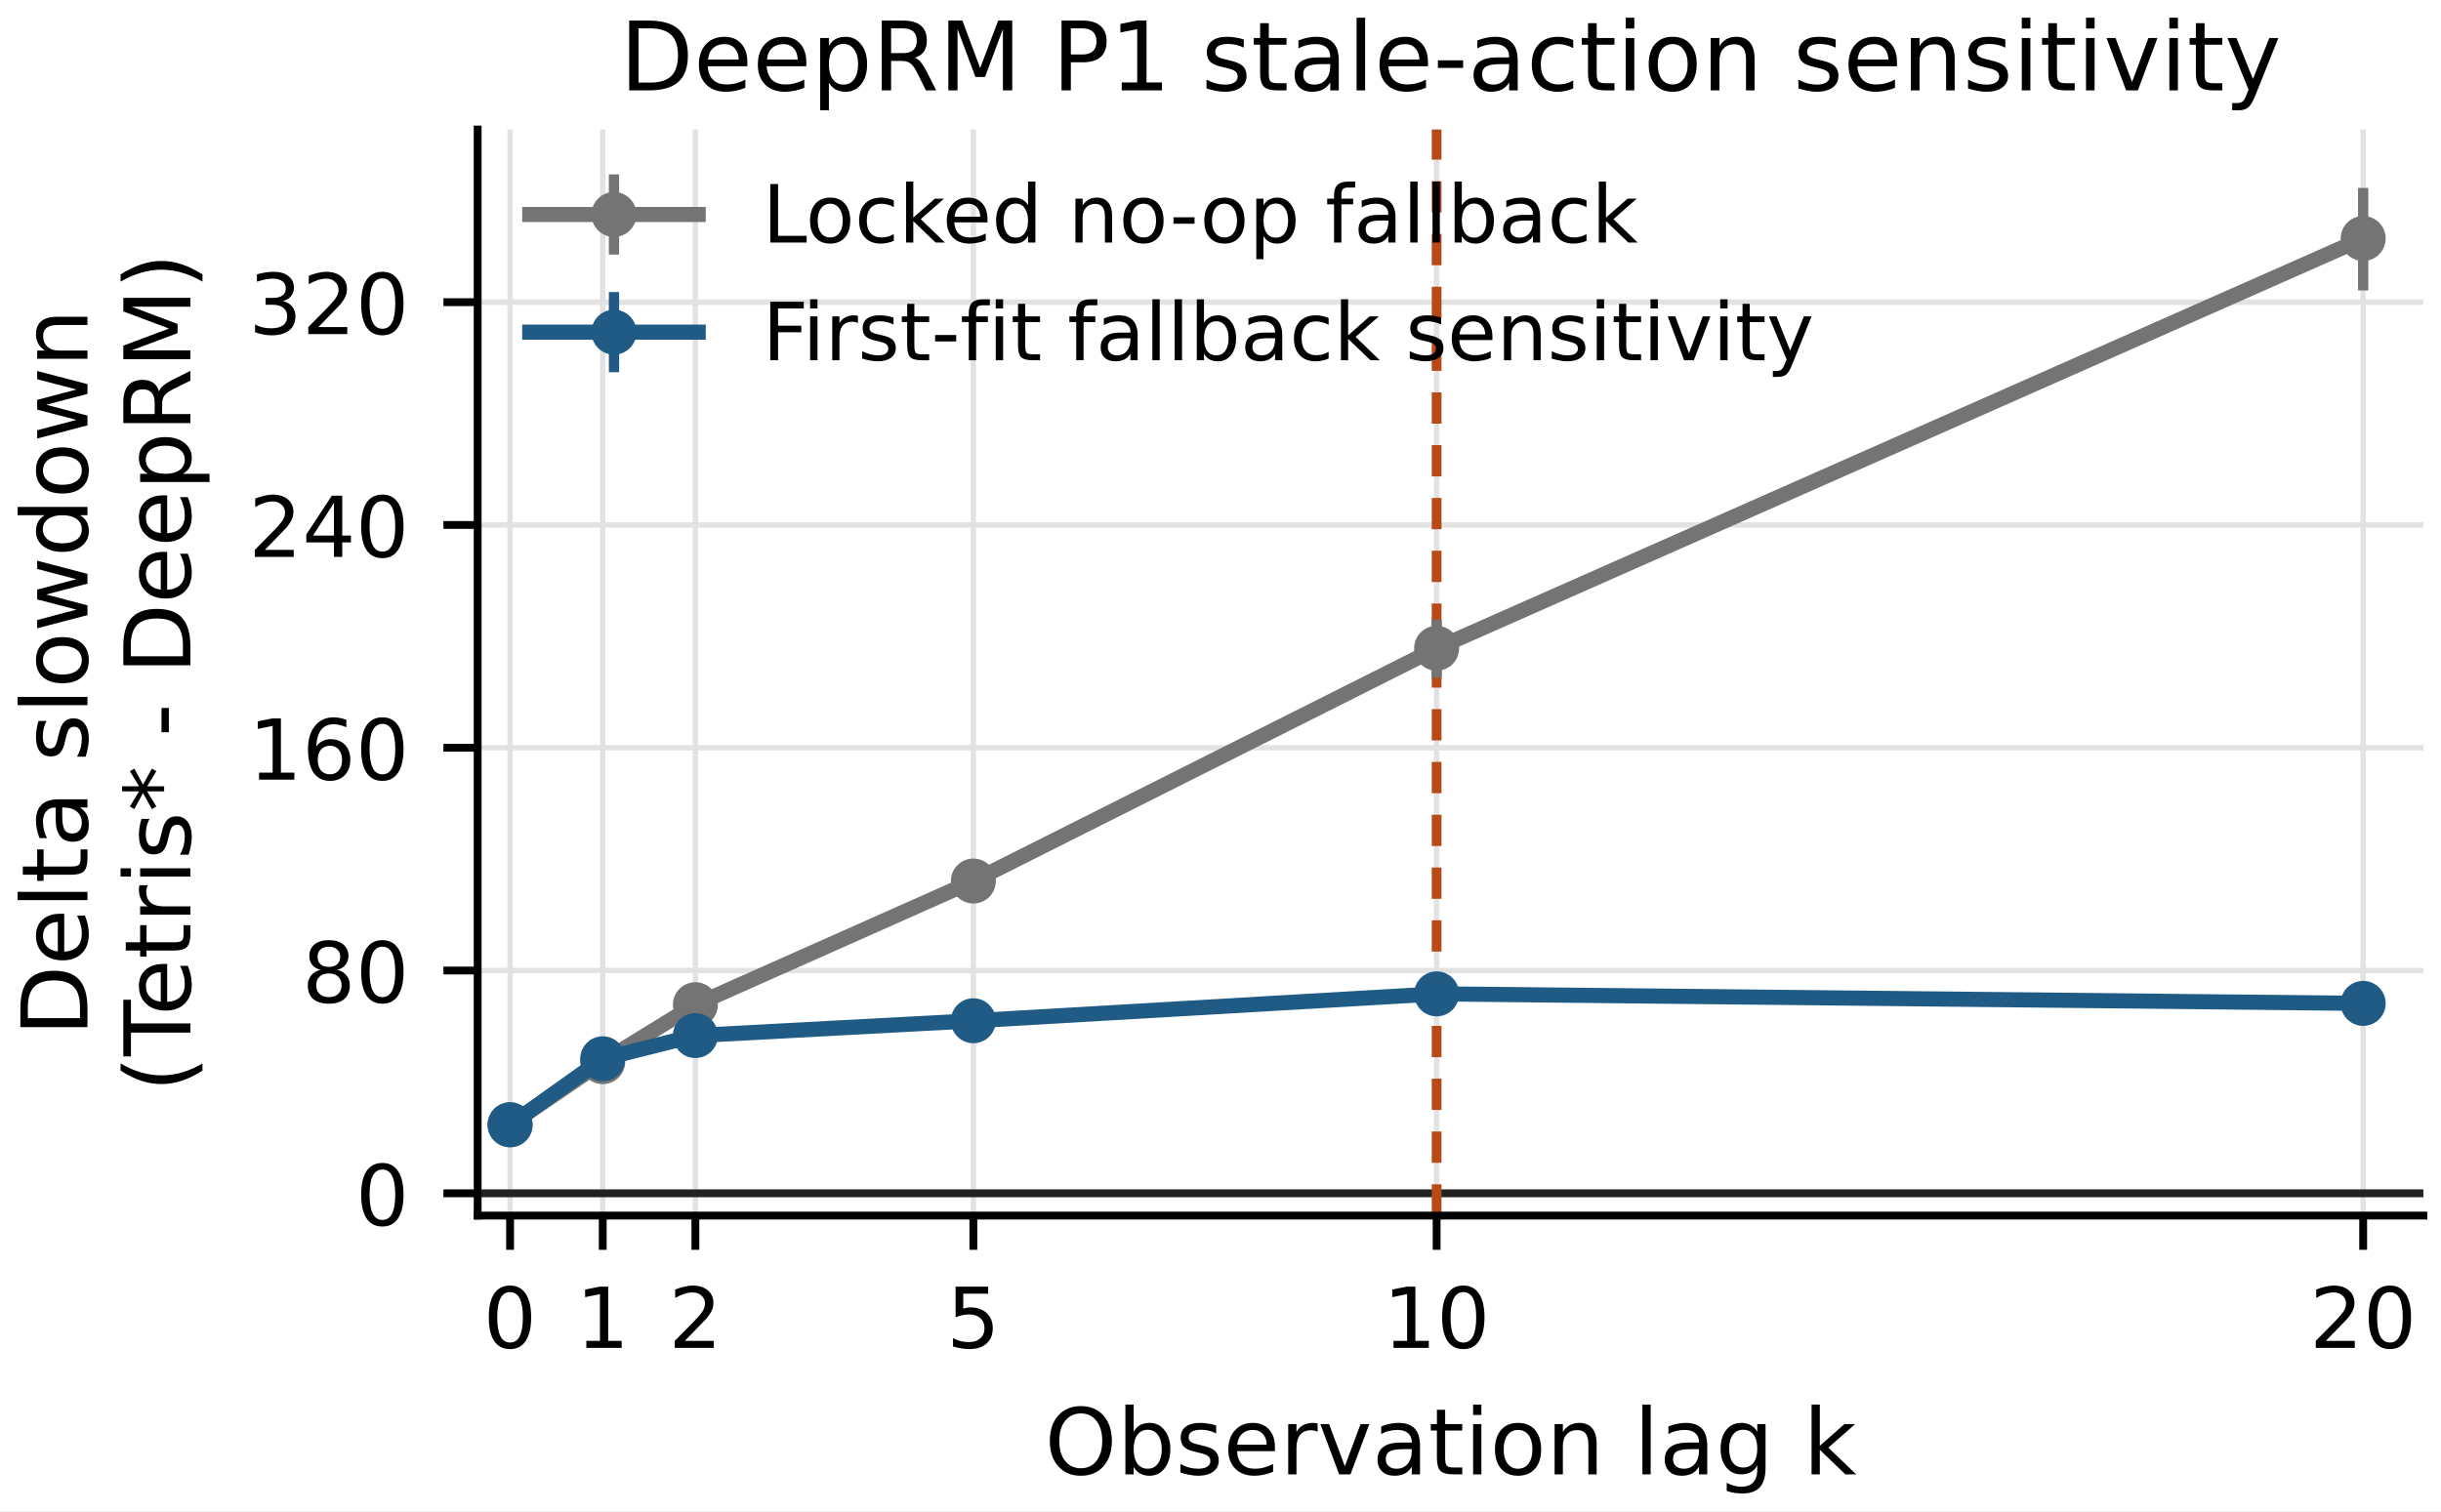
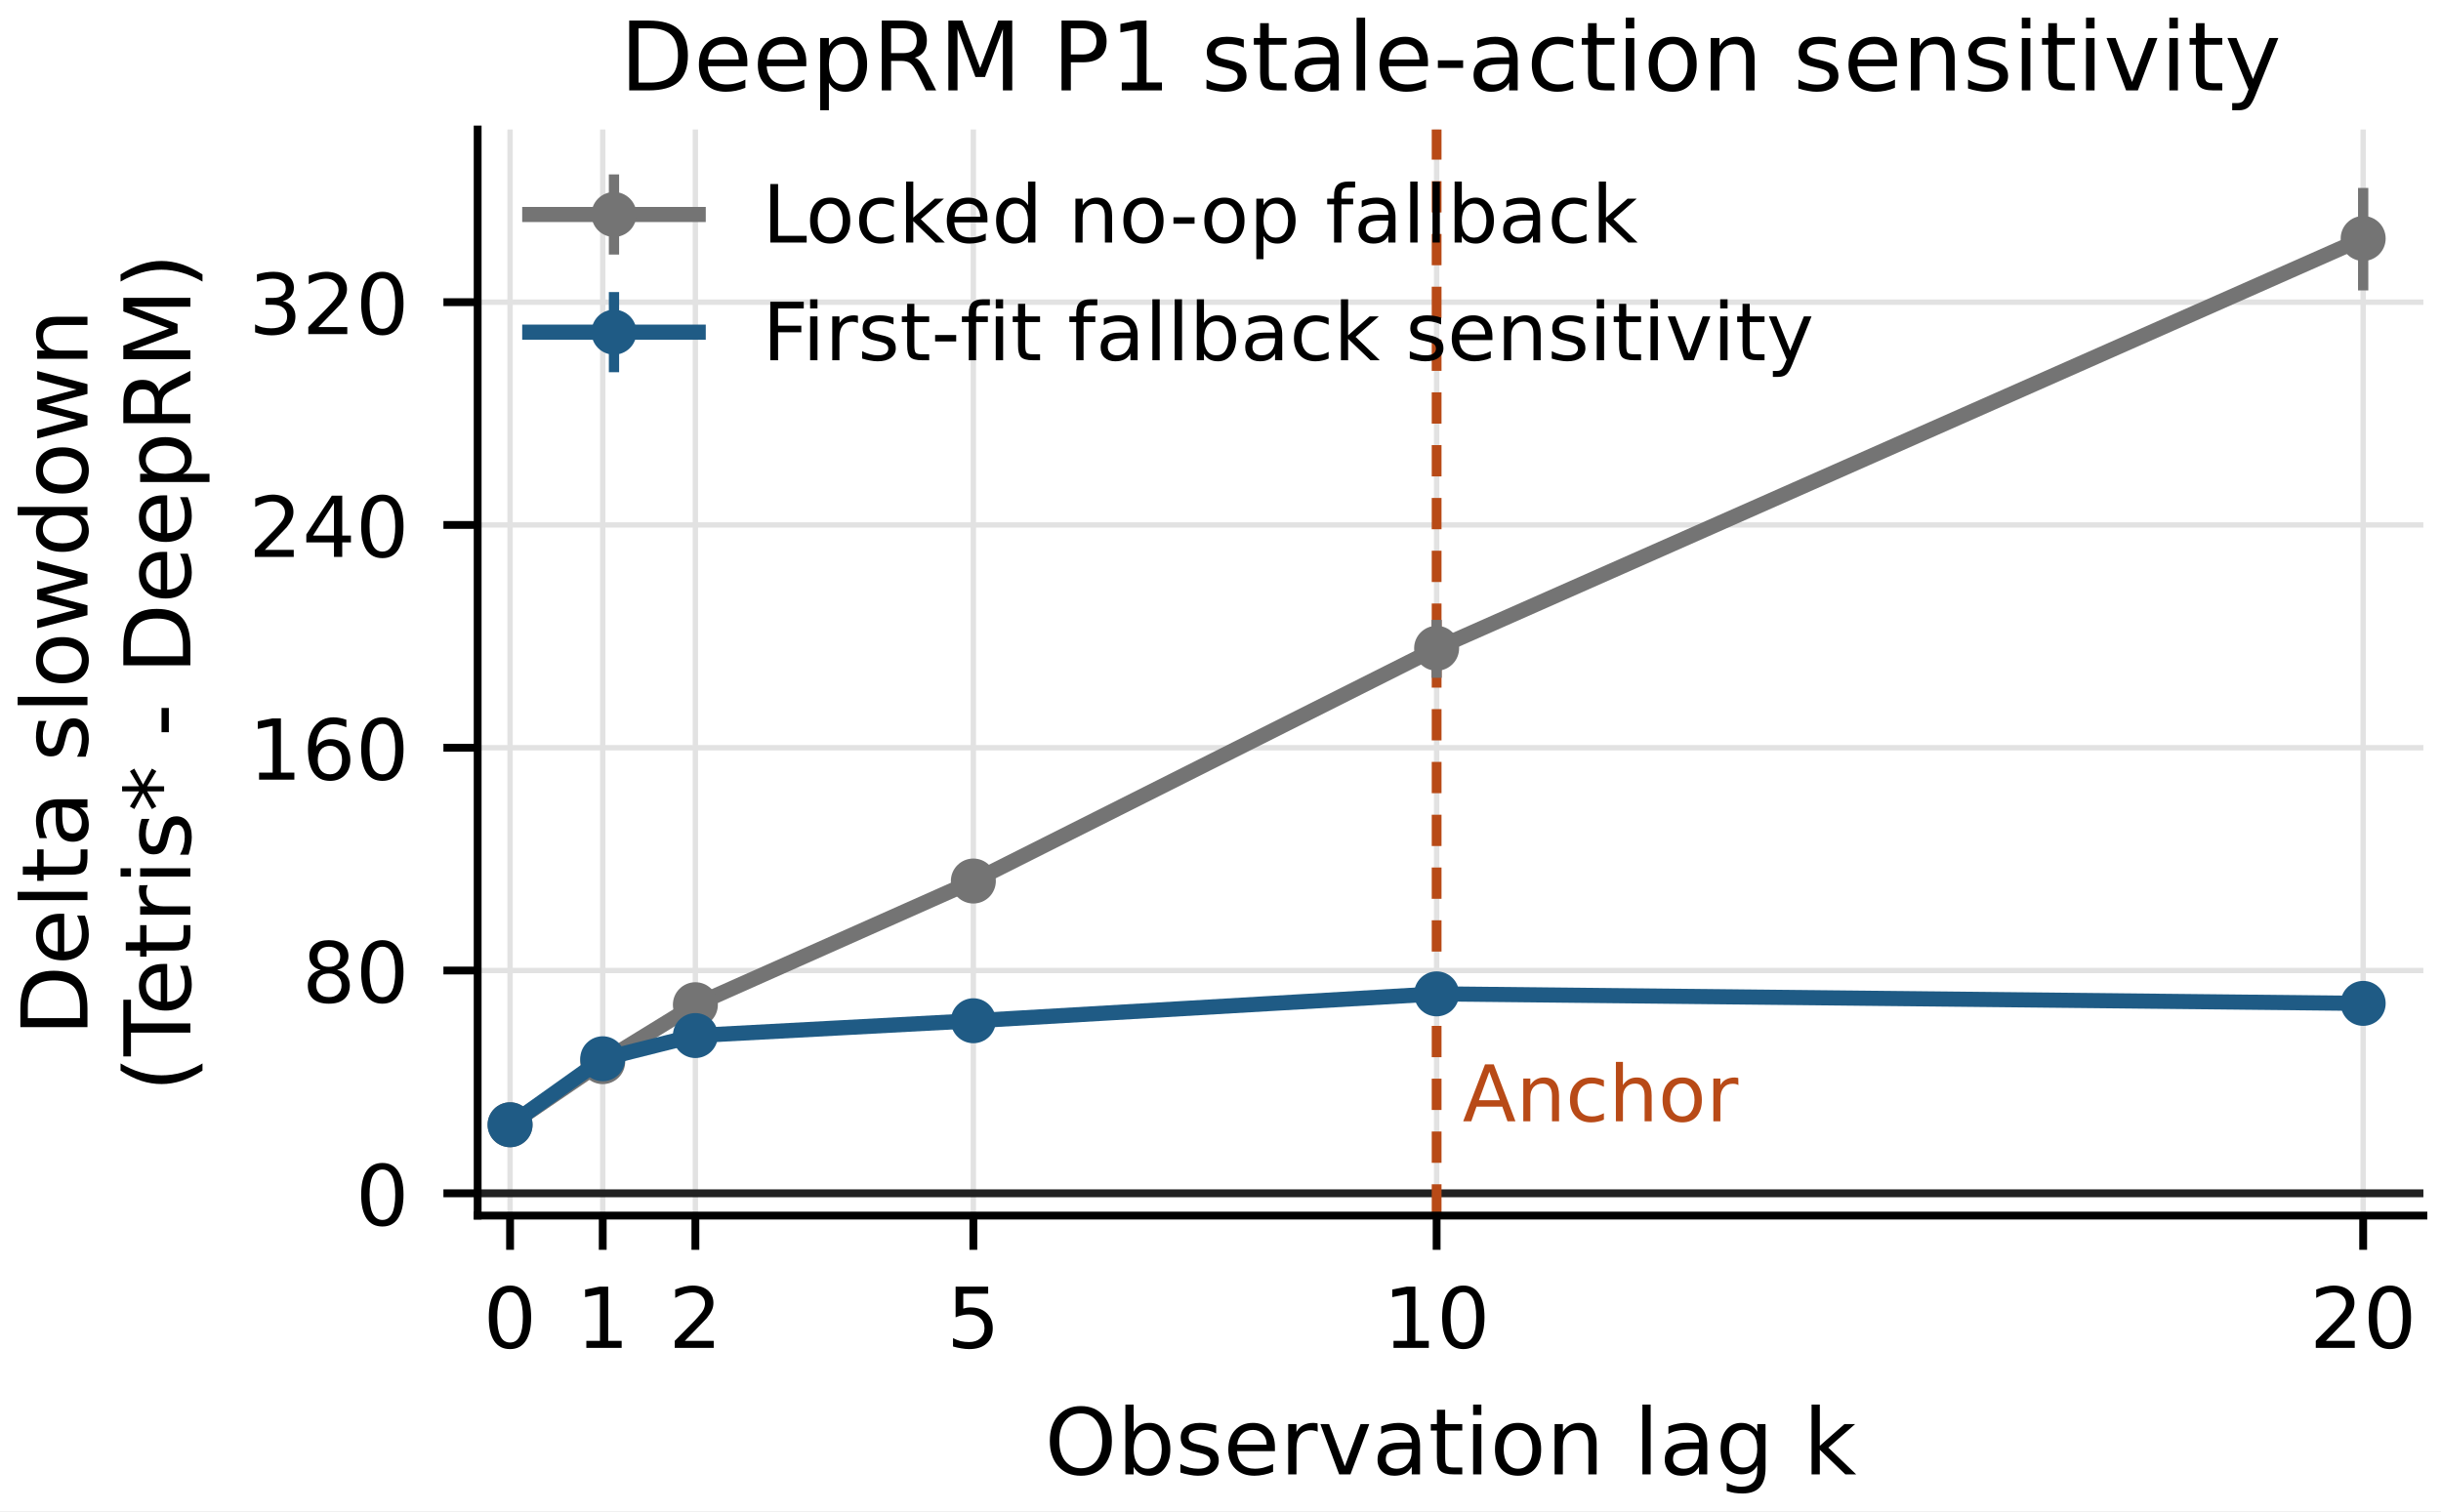
<svg xmlns="http://www.w3.org/2000/svg" xmlns:xlink="http://www.w3.org/1999/xlink" width="249.589pt" height="154.549pt" viewBox="0 0 249.589 154.549" version="1.1">
  <defs>
    <style type="text/css">*{stroke-linejoin: round; stroke-linecap: butt}</style>
  </defs>
  <g id="figure_1">
    <g id="patch_1">
      <path d="M 0 154.549 L 249.589 154.549 L 249.589 0 L 0 0 z " style="fill: #ffffff" />
    </g>
    <g id="axes_1">
      <g id="patch_2">
        <path d="M 48.839 124.328 L 247.789 124.328 L 247.789 13.246 L 48.839 13.246 z " style="fill: #ffffff" />
      </g>
      <g id="matplotlib.axis_1">
        <g id="xtick_1">
          <g id="line2d_1">
-             <path d="M 52.154 124.328 L 52.154 13.246 " clip-path="url(#p38d85f8c5e)" style="fill: none; stroke: #e2e2e2; stroke-width: 0.55; stroke-linecap: square" />
+             <path d="M 52.154 124.328 L 52.154 13.246 " clip-path="url(#p2935f93042)" style="fill: none; stroke: #e2e2e2; stroke-width: 0.55; stroke-linecap: square" />
          </g>
          <g id="line2d_2">
            <defs>
-               <path id="m5f09d99d74" d="M 0 0 L 0 3.5 " style="stroke: #000000; stroke-width: 0.8" />
+               <path id="m94dbfb5242" d="M 0 0 L 0 3.5 " style="stroke: #000000; stroke-width: 0.8" />
            </defs>
            <g>
-               <use xlink:href="#m5f09d99d74" x="52.154" y="124.328" style="stroke: #000000; stroke-width: 0.8" />
+               <use xlink:href="#m94dbfb5242" x="52.154" y="124.328" style="stroke: #000000; stroke-width: 0.8" />
            </g>
          </g>
          <g id="text_1">
            <text style="font-size: 8.6px; font-family: 'DejaVu Sans'; text-anchor: middle" x="52.154" y="137.863" transform="rotate(-0 52.15447 137.8627)">0</text>
          </g>
        </g>
        <g id="xtick_2">
          <g id="line2d_3">
-             <path d="M 61.628 124.328 L 61.628 13.246 " clip-path="url(#p38d85f8c5e)" style="fill: none; stroke: #e2e2e2; stroke-width: 0.55; stroke-linecap: square" />
+             <path d="M 61.628 124.328 L 61.628 13.246 " clip-path="url(#p2935f93042)" style="fill: none; stroke: #e2e2e2; stroke-width: 0.55; stroke-linecap: square" />
          </g>
          <g id="line2d_4">
            <g>
-               <use xlink:href="#m5f09d99d74" x="61.628" y="124.328" style="stroke: #000000; stroke-width: 0.8" />
+               <use xlink:href="#m94dbfb5242" x="61.628" y="124.328" style="stroke: #000000; stroke-width: 0.8" />
            </g>
          </g>
          <g id="text_2">
            <text style="font-size: 8.6px; font-family: 'DejaVu Sans'; text-anchor: middle" x="61.628" y="137.863" transform="rotate(-0 61.6283 137.8627)">1</text>
          </g>
        </g>
        <g id="xtick_3">
          <g id="line2d_5">
-             <path d="M 71.102 124.328 L 71.102 13.246 " clip-path="url(#p38d85f8c5e)" style="fill: none; stroke: #e2e2e2; stroke-width: 0.55; stroke-linecap: square" />
+             <path d="M 71.102 124.328 L 71.102 13.246 " clip-path="url(#p2935f93042)" style="fill: none; stroke: #e2e2e2; stroke-width: 0.55; stroke-linecap: square" />
          </g>
          <g id="line2d_6">
            <g>
-               <use xlink:href="#m5f09d99d74" x="71.102" y="124.328" style="stroke: #000000; stroke-width: 0.8" />
+               <use xlink:href="#m94dbfb5242" x="71.102" y="124.328" style="stroke: #000000; stroke-width: 0.8" />
            </g>
          </g>
          <g id="text_3">
            <text style="font-size: 8.6px; font-family: 'DejaVu Sans'; text-anchor: middle" x="71.102" y="137.863" transform="rotate(-0 71.10213 137.8627)">2</text>
          </g>
        </g>
        <g id="xtick_4">
          <g id="line2d_7">
-             <path d="M 99.524 124.328 L 99.524 13.246 " clip-path="url(#p38d85f8c5e)" style="fill: none; stroke: #e2e2e2; stroke-width: 0.55; stroke-linecap: square" />
+             <path d="M 99.524 124.328 L 99.524 13.246 " clip-path="url(#p2935f93042)" style="fill: none; stroke: #e2e2e2; stroke-width: 0.55; stroke-linecap: square" />
          </g>
          <g id="line2d_8">
            <g>
-               <use xlink:href="#m5f09d99d74" x="99.524" y="124.328" style="stroke: #000000; stroke-width: 0.8" />
+               <use xlink:href="#m94dbfb5242" x="99.524" y="124.328" style="stroke: #000000; stroke-width: 0.8" />
            </g>
          </g>
          <g id="text_4">
            <text style="font-size: 8.6px; font-family: 'DejaVu Sans'; text-anchor: middle" x="99.524" y="137.863" transform="rotate(-0 99.52361 137.8627)">5</text>
          </g>
        </g>
        <g id="xtick_5">
          <g id="line2d_9">
-             <path d="M 146.893 124.328 L 146.893 13.246 " clip-path="url(#p38d85f8c5e)" style="fill: none; stroke: #e2e2e2; stroke-width: 0.55; stroke-linecap: square" />
+             <path d="M 146.893 124.328 L 146.893 13.246 " clip-path="url(#p2935f93042)" style="fill: none; stroke: #e2e2e2; stroke-width: 0.55; stroke-linecap: square" />
          </g>
          <g id="line2d_10">
            <g>
-               <use xlink:href="#m5f09d99d74" x="146.893" y="124.328" style="stroke: #000000; stroke-width: 0.8" />
+               <use xlink:href="#m94dbfb5242" x="146.893" y="124.328" style="stroke: #000000; stroke-width: 0.8" />
            </g>
          </g>
          <g id="text_5">
            <text style="font-size: 8.6px; font-family: 'DejaVu Sans'; text-anchor: middle" x="146.893" y="137.863" transform="rotate(-0 146.8928 137.8627)">10</text>
          </g>
        </g>
        <g id="xtick_6">
          <g id="line2d_11">
-             <path d="M 241.631 124.328 L 241.631 13.246 " clip-path="url(#p38d85f8c5e)" style="fill: none; stroke: #e2e2e2; stroke-width: 0.55; stroke-linecap: square" />
+             <path d="M 241.631 124.328 L 241.631 13.246 " clip-path="url(#p2935f93042)" style="fill: none; stroke: #e2e2e2; stroke-width: 0.55; stroke-linecap: square" />
          </g>
          <g id="line2d_12">
            <g>
-               <use xlink:href="#m5f09d99d74" x="241.631" y="124.328" style="stroke: #000000; stroke-width: 0.8" />
+               <use xlink:href="#m94dbfb5242" x="241.631" y="124.328" style="stroke: #000000; stroke-width: 0.8" />
            </g>
          </g>
          <g id="text_6">
            <text style="font-size: 8.6px; font-family: 'DejaVu Sans'; text-anchor: middle" x="241.631" y="137.863" transform="rotate(-0 241.631 137.8627)">20</text>
          </g>
        </g>
        <g id="text_7">
          <text style="font-size: 9.4px; font-family: 'DejaVu Sans'; text-anchor: middle" x="148.314" y="150.794" transform="rotate(-0 148.3138 150.7938)">Observation lag k</text>
        </g>
      </g>
      <g id="matplotlib.axis_2">
        <g id="ytick_1">
          <g id="line2d_13">
-             <path d="M 48.839 122.049 L 247.789 122.049 " clip-path="url(#p38d85f8c5e)" style="fill: none; stroke: #e2e2e2; stroke-width: 0.55; stroke-linecap: square" />
+             <path d="M 48.839 122.049 L 247.789 122.049 " clip-path="url(#p2935f93042)" style="fill: none; stroke: #e2e2e2; stroke-width: 0.55; stroke-linecap: square" />
          </g>
          <g id="line2d_14">
            <defs>
-               <path id="m2678e79d21" d="M 0 0 L -3.5 0 " style="stroke: #000000; stroke-width: 0.8" />
+               <path id="m424bbe1632" d="M 0 0 L -3.5 0 " style="stroke: #000000; stroke-width: 0.8" />
            </defs>
            <g>
-               <use xlink:href="#m2678e79d21" x="48.839" y="122.049" style="stroke: #000000; stroke-width: 0.8" />
+               <use xlink:href="#m424bbe1632" x="48.839" y="122.049" style="stroke: #000000; stroke-width: 0.8" />
            </g>
          </g>
          <g id="text_8">
            <text style="font-size: 8.6px; font-family: 'DejaVu Sans'; text-anchor: end" x="41.839" y="125.317" transform="rotate(-0 41.83863 125.3168)">0</text>
          </g>
        </g>
        <g id="ytick_2">
          <g id="line2d_15">
-             <path d="M 48.839 99.264 L 247.789 99.264 " clip-path="url(#p38d85f8c5e)" style="fill: none; stroke: #e2e2e2; stroke-width: 0.55; stroke-linecap: square" />
+             <path d="M 48.839 99.264 L 247.789 99.264 " clip-path="url(#p2935f93042)" style="fill: none; stroke: #e2e2e2; stroke-width: 0.55; stroke-linecap: square" />
          </g>
          <g id="line2d_16">
            <g>
-               <use xlink:href="#m2678e79d21" x="48.839" y="99.264" style="stroke: #000000; stroke-width: 0.8" />
+               <use xlink:href="#m424bbe1632" x="48.839" y="99.264" style="stroke: #000000; stroke-width: 0.8" />
            </g>
          </g>
          <g id="text_9">
            <text style="font-size: 8.6px; font-family: 'DejaVu Sans'; text-anchor: end" x="41.839" y="102.531" transform="rotate(-0 41.83863 102.5308)">80</text>
          </g>
        </g>
        <g id="ytick_3">
          <g id="line2d_17">
-             <path d="M 48.839 76.478 L 247.789 76.478 " clip-path="url(#p38d85f8c5e)" style="fill: none; stroke: #e2e2e2; stroke-width: 0.55; stroke-linecap: square" />
+             <path d="M 48.839 76.478 L 247.789 76.478 " clip-path="url(#p2935f93042)" style="fill: none; stroke: #e2e2e2; stroke-width: 0.55; stroke-linecap: square" />
          </g>
          <g id="line2d_18">
            <g>
-               <use xlink:href="#m2678e79d21" x="48.839" y="76.478" style="stroke: #000000; stroke-width: 0.8" />
+               <use xlink:href="#m424bbe1632" x="48.839" y="76.478" style="stroke: #000000; stroke-width: 0.8" />
            </g>
          </g>
          <g id="text_10">
            <text style="font-size: 8.6px; font-family: 'DejaVu Sans'; text-anchor: end" x="41.839" y="79.745" transform="rotate(-0 41.83863 79.74486)">160</text>
          </g>
        </g>
        <g id="ytick_4">
          <g id="line2d_19">
-             <path d="M 48.839 53.692 L 247.789 53.692 " clip-path="url(#p38d85f8c5e)" style="fill: none; stroke: #e2e2e2; stroke-width: 0.55; stroke-linecap: square" />
+             <path d="M 48.839 53.692 L 247.789 53.692 " clip-path="url(#p2935f93042)" style="fill: none; stroke: #e2e2e2; stroke-width: 0.55; stroke-linecap: square" />
          </g>
          <g id="line2d_20">
            <g>
-               <use xlink:href="#m2678e79d21" x="48.839" y="53.692" style="stroke: #000000; stroke-width: 0.8" />
+               <use xlink:href="#m424bbe1632" x="48.839" y="53.692" style="stroke: #000000; stroke-width: 0.8" />
            </g>
          </g>
          <g id="text_11">
            <text style="font-size: 8.6px; font-family: 'DejaVu Sans'; text-anchor: end" x="41.839" y="56.959" transform="rotate(-0 41.83863 56.95889)">240</text>
          </g>
        </g>
        <g id="ytick_5">
          <g id="line2d_21">
-             <path d="M 48.839 30.906 L 247.789 30.906 " clip-path="url(#p38d85f8c5e)" style="fill: none; stroke: #e2e2e2; stroke-width: 0.55; stroke-linecap: square" />
+             <path d="M 48.839 30.906 L 247.789 30.906 " clip-path="url(#p2935f93042)" style="fill: none; stroke: #e2e2e2; stroke-width: 0.55; stroke-linecap: square" />
          </g>
          <g id="line2d_22">
            <g>
-               <use xlink:href="#m2678e79d21" x="48.839" y="30.906" style="stroke: #000000; stroke-width: 0.8" />
+               <use xlink:href="#m424bbe1632" x="48.839" y="30.906" style="stroke: #000000; stroke-width: 0.8" />
            </g>
          </g>
          <g id="text_12">
            <text style="font-size: 8.6px; font-family: 'DejaVu Sans'; text-anchor: end" x="41.839" y="34.173" transform="rotate(-0 41.83863 34.17292)">320</text>
          </g>
        </g>
        <g id="text_13">
          <text style="font-size: 9.4px; font-family: 'DejaVu Sans'" transform="translate(8.942531 105.976) rotate(-90)">Delta slowdown</text>
          <text style="font-size: 9.4px; font-family: 'DejaVu Sans'" transform="translate(19.46848 111.688) rotate(-90)">(Tetris* - DeepRM)</text>
        </g>
      </g>
      <g id="line2d_23">
-         <path d="M 48.839 122.049 L 247.789 122.049 " clip-path="url(#p38d85f8c5e)" style="fill: none; stroke: #222222; stroke-width: 0.8; stroke-linecap: square" />
+         <path d="M 48.839 122.049 L 247.789 122.049 " clip-path="url(#p2935f93042)" style="fill: none; stroke: #222222; stroke-width: 0.8; stroke-linecap: square" />
      </g>
      <g id="line2d_24">
-         <path d="M 146.893 124.328 L 146.893 13.246 " clip-path="url(#p38d85f8c5e)" style="fill: none; stroke-dasharray: 3.2,2.2; stroke-dashoffset: 0; stroke: #b84a17" />
+         <path d="M 146.893 124.328 L 146.893 13.246 " clip-path="url(#p2935f93042)" style="fill: none; stroke-dasharray: 3.2,2.2; stroke-dashoffset: 0; stroke: #b84a17" />
      </g>
      <g id="patch_3">
        <path d="M 48.839 124.328 L 48.839 13.246 " style="fill: none; stroke: #000000; stroke-width: 0.8; stroke-linejoin: miter; stroke-linecap: square" />
      </g>
      <g id="patch_4">
        <path d="M 48.839 124.328 L 247.789 124.328 " style="fill: none; stroke: #000000; stroke-width: 0.8; stroke-linejoin: miter; stroke-linecap: square" />
      </g>
      <g id="LineCollection_1">
-         <path d="M 52.154 115.656 L 52.154 114.378 " clip-path="url(#p38d85f8c5e)" style="fill: none; stroke: #747474; stroke-width: 1.05" />
-         <path d="M 61.628 109.238 L 61.628 107.923 " clip-path="url(#p38d85f8c5e)" style="fill: none; stroke: #747474; stroke-width: 1.05" />
-         <path d="M 71.102 103.541 L 71.102 101.948 " clip-path="url(#p38d85f8c5e)" style="fill: none; stroke: #747474; stroke-width: 1.05" />
-         <path d="M 99.524 91.662 L 99.524 88.498 " clip-path="url(#p38d85f8c5e)" style="fill: none; stroke: #747474; stroke-width: 1.05" />
-         <path d="M 146.893 69.327 L 146.893 63.399 " clip-path="url(#p38d85f8c5e)" style="fill: none; stroke: #747474; stroke-width: 1.05" />
-         <path d="M 241.631 29.706 L 241.631 19.224 " clip-path="url(#p38d85f8c5e)" style="fill: none; stroke: #747474; stroke-width: 1.05" />
+         <path d="M 52.154 115.656 L 52.154 114.378 " clip-path="url(#p2935f93042)" style="fill: none; stroke: #747474; stroke-width: 1.05" />
+         <path d="M 61.628 109.238 L 61.628 107.923 " clip-path="url(#p2935f93042)" style="fill: none; stroke: #747474; stroke-width: 1.05" />
+         <path d="M 71.102 103.541 L 71.102 101.948 " clip-path="url(#p2935f93042)" style="fill: none; stroke: #747474; stroke-width: 1.05" />
+         <path d="M 99.524 91.662 L 99.524 88.498 " clip-path="url(#p2935f93042)" style="fill: none; stroke: #747474; stroke-width: 1.05" />
+         <path d="M 146.893 69.327 L 146.893 63.399 " clip-path="url(#p2935f93042)" style="fill: none; stroke: #747474; stroke-width: 1.05" />
+         <path d="M 241.631 29.706 L 241.631 19.224 " clip-path="url(#p2935f93042)" style="fill: none; stroke: #747474; stroke-width: 1.05" />
      </g>
      <g id="line2d_25">
        <defs>
-           <path id="m298a3fa646" d="M 3.1 0 L -3.1 -0 " />
+           <path id="ma01bb8b23c" d="M 3.1 0 L -3.1 -0 " />
        </defs>
-         <g clip-path="url(#p38d85f8c5e)">
-           <use xlink:href="#m298a3fa646" x="52.154" y="115.656" style="fill: #747474" />
-           <use xlink:href="#m298a3fa646" x="61.628" y="109.238" style="fill: #747474" />
-           <use xlink:href="#m298a3fa646" x="71.102" y="103.541" style="fill: #747474" />
-           <use xlink:href="#m298a3fa646" x="99.524" y="91.662" style="fill: #747474" />
-           <use xlink:href="#m298a3fa646" x="146.893" y="69.327" style="fill: #747474" />
-           <use xlink:href="#m298a3fa646" x="241.631" y="29.706" style="fill: #747474" />
+         <g clip-path="url(#p2935f93042)">
+           <use xlink:href="#ma01bb8b23c" x="52.154" y="115.656" style="fill: #747474" />
+           <use xlink:href="#ma01bb8b23c" x="61.628" y="109.238" style="fill: #747474" />
+           <use xlink:href="#ma01bb8b23c" x="71.102" y="103.541" style="fill: #747474" />
+           <use xlink:href="#ma01bb8b23c" x="99.524" y="91.662" style="fill: #747474" />
+           <use xlink:href="#ma01bb8b23c" x="146.893" y="69.327" style="fill: #747474" />
+           <use xlink:href="#ma01bb8b23c" x="241.631" y="29.706" style="fill: #747474" />
        </g>
      </g>
      <g id="line2d_26">
-         <g clip-path="url(#p38d85f8c5e)">
-           <use xlink:href="#m298a3fa646" x="52.154" y="114.378" style="fill: #747474" />
-           <use xlink:href="#m298a3fa646" x="61.628" y="107.923" style="fill: #747474" />
-           <use xlink:href="#m298a3fa646" x="71.102" y="101.948" style="fill: #747474" />
-           <use xlink:href="#m298a3fa646" x="99.524" y="88.498" style="fill: #747474" />
-           <use xlink:href="#m298a3fa646" x="146.893" y="63.399" style="fill: #747474" />
-           <use xlink:href="#m298a3fa646" x="241.631" y="19.224" style="fill: #747474" />
+         <g clip-path="url(#p2935f93042)">
+           <use xlink:href="#ma01bb8b23c" x="52.154" y="114.378" style="fill: #747474" />
+           <use xlink:href="#ma01bb8b23c" x="61.628" y="107.923" style="fill: #747474" />
+           <use xlink:href="#ma01bb8b23c" x="71.102" y="101.948" style="fill: #747474" />
+           <use xlink:href="#ma01bb8b23c" x="99.524" y="88.498" style="fill: #747474" />
+           <use xlink:href="#ma01bb8b23c" x="146.893" y="63.399" style="fill: #747474" />
+           <use xlink:href="#ma01bb8b23c" x="241.631" y="19.224" style="fill: #747474" />
        </g>
      </g>
      <g id="LineCollection_2">
-         <path d="M 52.154 115.649 L 52.154 114.445 " clip-path="url(#p38d85f8c5e)" style="fill: none; stroke: #1f5b85; stroke-width: 1.05" />
-         <path d="M 61.628 108.864 L 61.628 107.684 " clip-path="url(#p38d85f8c5e)" style="fill: none; stroke: #1f5b85; stroke-width: 1.05" />
-         <path d="M 71.102 106.627 L 71.102 105.184 " clip-path="url(#p38d85f8c5e)" style="fill: none; stroke: #1f5b85; stroke-width: 1.05" />
-         <path d="M 99.524 105.129 L 99.524 103.69 " clip-path="url(#p38d85f8c5e)" style="fill: none; stroke: #1f5b85; stroke-width: 1.05" />
-         <path d="M 146.893 102.771 L 146.893 100.49 " clip-path="url(#p38d85f8c5e)" style="fill: none; stroke: #1f5b85; stroke-width: 1.05" />
-         <path d="M 241.631 103.791 L 241.631 101.547 " clip-path="url(#p38d85f8c5e)" style="fill: none; stroke: #1f5b85; stroke-width: 1.05" />
+         <path d="M 52.154 115.649 L 52.154 114.445 " clip-path="url(#p2935f93042)" style="fill: none; stroke: #1f5b85; stroke-width: 1.05" />
+         <path d="M 61.628 108.864 L 61.628 107.684 " clip-path="url(#p2935f93042)" style="fill: none; stroke: #1f5b85; stroke-width: 1.05" />
+         <path d="M 71.102 106.627 L 71.102 105.184 " clip-path="url(#p2935f93042)" style="fill: none; stroke: #1f5b85; stroke-width: 1.05" />
+         <path d="M 99.524 105.129 L 99.524 103.69 " clip-path="url(#p2935f93042)" style="fill: none; stroke: #1f5b85; stroke-width: 1.05" />
+         <path d="M 146.893 102.771 L 146.893 100.49 " clip-path="url(#p2935f93042)" style="fill: none; stroke: #1f5b85; stroke-width: 1.05" />
+         <path d="M 241.631 103.791 L 241.631 101.547 " clip-path="url(#p2935f93042)" style="fill: none; stroke: #1f5b85; stroke-width: 1.05" />
      </g>
      <g id="line2d_27">
        <defs>
-           <path id="m68932c6d20" d="M 3.1 0 L -3.1 -0 " />
+           <path id="med98072470" d="M 3.1 0 L -3.1 -0 " />
        </defs>
-         <g clip-path="url(#p38d85f8c5e)">
-           <use xlink:href="#m68932c6d20" x="52.154" y="115.649" style="fill: #1f5b85" />
-           <use xlink:href="#m68932c6d20" x="61.628" y="108.864" style="fill: #1f5b85" />
-           <use xlink:href="#m68932c6d20" x="71.102" y="106.627" style="fill: #1f5b85" />
-           <use xlink:href="#m68932c6d20" x="99.524" y="105.129" style="fill: #1f5b85" />
-           <use xlink:href="#m68932c6d20" x="146.893" y="102.771" style="fill: #1f5b85" />
-           <use xlink:href="#m68932c6d20" x="241.631" y="103.791" style="fill: #1f5b85" />
+         <g clip-path="url(#p2935f93042)">
+           <use xlink:href="#med98072470" x="52.154" y="115.649" style="fill: #1f5b85" />
+           <use xlink:href="#med98072470" x="61.628" y="108.864" style="fill: #1f5b85" />
+           <use xlink:href="#med98072470" x="71.102" y="106.627" style="fill: #1f5b85" />
+           <use xlink:href="#med98072470" x="99.524" y="105.129" style="fill: #1f5b85" />
+           <use xlink:href="#med98072470" x="146.893" y="102.771" style="fill: #1f5b85" />
+           <use xlink:href="#med98072470" x="241.631" y="103.791" style="fill: #1f5b85" />
        </g>
      </g>
      <g id="line2d_28">
-         <g clip-path="url(#p38d85f8c5e)">
-           <use xlink:href="#m68932c6d20" x="52.154" y="114.445" style="fill: #1f5b85" />
-           <use xlink:href="#m68932c6d20" x="61.628" y="107.684" style="fill: #1f5b85" />
-           <use xlink:href="#m68932c6d20" x="71.102" y="105.184" style="fill: #1f5b85" />
-           <use xlink:href="#m68932c6d20" x="99.524" y="103.69" style="fill: #1f5b85" />
-           <use xlink:href="#m68932c6d20" x="146.893" y="100.49" style="fill: #1f5b85" />
-           <use xlink:href="#m68932c6d20" x="241.631" y="101.547" style="fill: #1f5b85" />
+         <g clip-path="url(#p2935f93042)">
+           <use xlink:href="#med98072470" x="52.154" y="114.445" style="fill: #1f5b85" />
+           <use xlink:href="#med98072470" x="61.628" y="107.684" style="fill: #1f5b85" />
+           <use xlink:href="#med98072470" x="71.102" y="105.184" style="fill: #1f5b85" />
+           <use xlink:href="#med98072470" x="99.524" y="103.69" style="fill: #1f5b85" />
+           <use xlink:href="#med98072470" x="146.893" y="100.49" style="fill: #1f5b85" />
+           <use xlink:href="#med98072470" x="241.631" y="101.547" style="fill: #1f5b85" />
        </g>
      </g>
      <g id="text_14">
+         <g id="patch_5">
+           <path d="M 148.745 117.153 L 178.54 117.153 L 178.54 107.81 L 148.745 107.81 z " style="fill: #ffffff; opacity: 0.92" />
+         </g>
+         <text style="font-size: 8px; font-family: 'DejaVu Sans'; text-anchor: start; fill: #b84a17" x="149.545" y="114.689" transform="rotate(-0 149.5454 114.6892)">Anchor</text>
+       </g>
+       <g id="text_15">
        <text style="font-size: 9.8px; font-family: 'DejaVu Sans'; text-anchor: middle" x="148.314" y="9.246" transform="rotate(-0 148.3138 9.246469)">DeepRM P1 stale-action sensitivity</text>
      </g>
      <g id="line2d_29">
-         <path d="M 52.154 115.039 L 61.628 108.584 L 71.102 102.761 L 99.524 90.111 L 146.893 66.305 L 241.631 24.393 " clip-path="url(#p38d85f8c5e)" style="fill: none; stroke: #747474; stroke-width: 1.55; stroke-linecap: square" />
+         <path d="M 52.154 115.039 L 61.628 108.584 L 71.102 102.761 L 99.524 90.111 L 146.893 66.305 L 241.631 24.393 " clip-path="url(#p2935f93042)" style="fill: none; stroke: #747474; stroke-width: 1.55; stroke-linecap: square" />
        <defs>
-           <path id="m003c3d6b13" d="M 0 2.3 C 0.61 2.3 1.195 2.058 1.626 1.626 C 2.058 1.195 2.3 0.61 2.3 0 C 2.3 -0.61 2.058 -1.195 1.626 -1.626 C 1.195 -2.058 0.61 -2.3 0 -2.3 C -0.61 -2.3 -1.195 -2.058 -1.626 -1.626 C -2.058 -1.195 -2.3 -0.61 -2.3 0 C -2.3 0.61 -2.058 1.195 -1.626 1.626 C -1.195 2.058 -0.61 2.3 0 2.3 z " />
+           <path id="me7187866dd" d="M 0 2.3 C 0.61 2.3 1.195 2.058 1.626 1.626 C 2.058 1.195 2.3 0.61 2.3 0 C 2.3 -0.61 2.058 -1.195 1.626 -1.626 C 1.195 -2.058 0.61 -2.3 0 -2.3 C -0.61 -2.3 -1.195 -2.058 -1.626 -1.626 C -2.058 -1.195 -2.3 -0.61 -2.3 0 C -2.3 0.61 -2.058 1.195 -1.626 1.626 C -1.195 2.058 -0.61 2.3 0 2.3 z " />
        </defs>
-         <g clip-path="url(#p38d85f8c5e)">
-           <use xlink:href="#m003c3d6b13" x="52.154" y="115.039" style="fill: #747474" />
-           <use xlink:href="#m003c3d6b13" x="61.628" y="108.584" style="fill: #747474" />
-           <use xlink:href="#m003c3d6b13" x="71.102" y="102.761" style="fill: #747474" />
-           <use xlink:href="#m003c3d6b13" x="99.524" y="90.111" style="fill: #747474" />
-           <use xlink:href="#m003c3d6b13" x="146.893" y="66.305" style="fill: #747474" />
-           <use xlink:href="#m003c3d6b13" x="241.631" y="24.393" style="fill: #747474" />
+         <g clip-path="url(#p2935f93042)">
+           <use xlink:href="#me7187866dd" x="52.154" y="115.039" style="fill: #747474" />
+           <use xlink:href="#me7187866dd" x="61.628" y="108.584" style="fill: #747474" />
+           <use xlink:href="#me7187866dd" x="71.102" y="102.761" style="fill: #747474" />
+           <use xlink:href="#me7187866dd" x="99.524" y="90.111" style="fill: #747474" />
+           <use xlink:href="#me7187866dd" x="146.893" y="66.305" style="fill: #747474" />
+           <use xlink:href="#me7187866dd" x="241.631" y="24.393" style="fill: #747474" />
        </g>
      </g>
      <g id="line2d_30">
-         <path d="M 52.154 115.039 L 61.628 108.289 L 71.102 105.915 L 99.524 104.401 L 146.893 101.651 L 241.631 102.625 " clip-path="url(#p38d85f8c5e)" style="fill: none; stroke: #1f5b85; stroke-width: 1.55; stroke-linecap: square" />
+         <path d="M 52.154 115.039 L 61.628 108.289 L 71.102 105.915 L 99.524 104.401 L 146.893 101.651 L 241.631 102.625 " clip-path="url(#p2935f93042)" style="fill: none; stroke: #1f5b85; stroke-width: 1.55; stroke-linecap: square" />
        <defs>
-           <path id="mcd2cce2877" d="M 0 2.3 C 0.61 2.3 1.195 2.058 1.626 1.626 C 2.058 1.195 2.3 0.61 2.3 0 C 2.3 -0.61 2.058 -1.195 1.626 -1.626 C 1.195 -2.058 0.61 -2.3 0 -2.3 C -0.61 -2.3 -1.195 -2.058 -1.626 -1.626 C -2.058 -1.195 -2.3 -0.61 -2.3 0 C -2.3 0.61 -2.058 1.195 -1.626 1.626 C -1.195 2.058 -0.61 2.3 0 2.3 z " />
+           <path id="mf4be973f72" d="M 0 2.3 C 0.61 2.3 1.195 2.058 1.626 1.626 C 2.058 1.195 2.3 0.61 2.3 0 C 2.3 -0.61 2.058 -1.195 1.626 -1.626 C 1.195 -2.058 0.61 -2.3 0 -2.3 C -0.61 -2.3 -1.195 -2.058 -1.626 -1.626 C -2.058 -1.195 -2.3 -0.61 -2.3 0 C -2.3 0.61 -2.058 1.195 -1.626 1.626 C -1.195 2.058 -0.61 2.3 0 2.3 z " />
        </defs>
-         <g clip-path="url(#p38d85f8c5e)">
-           <use xlink:href="#mcd2cce2877" x="52.154" y="115.039" style="fill: #1f5b85" />
-           <use xlink:href="#mcd2cce2877" x="61.628" y="108.289" style="fill: #1f5b85" />
-           <use xlink:href="#mcd2cce2877" x="71.102" y="105.915" style="fill: #1f5b85" />
-           <use xlink:href="#mcd2cce2877" x="99.524" y="104.401" style="fill: #1f5b85" />
-           <use xlink:href="#mcd2cce2877" x="146.893" y="101.651" style="fill: #1f5b85" />
-           <use xlink:href="#mcd2cce2877" x="241.631" y="102.625" style="fill: #1f5b85" />
+         <g clip-path="url(#p2935f93042)">
+           <use xlink:href="#mf4be973f72" x="52.154" y="115.039" style="fill: #1f5b85" />
+           <use xlink:href="#mf4be973f72" x="61.628" y="108.289" style="fill: #1f5b85" />
+           <use xlink:href="#mf4be973f72" x="71.102" y="105.915" style="fill: #1f5b85" />
+           <use xlink:href="#mf4be973f72" x="99.524" y="104.401" style="fill: #1f5b85" />
+           <use xlink:href="#mf4be973f72" x="146.893" y="101.651" style="fill: #1f5b85" />
+           <use xlink:href="#mf4be973f72" x="241.631" y="102.625" style="fill: #1f5b85" />
        </g>
      </g>
      <g id="legend_1">
        <g id="LineCollection_3">
          <path d="M 62.779 26.037 L 62.779 17.837 " style="fill: none; stroke: #747474; stroke-width: 1.05" />
        </g>
        <g id="line2d_31">
          <g>
-             <use xlink:href="#m298a3fa646" x="62.779" y="26.037" style="fill: #747474" />
+             <use xlink:href="#ma01bb8b23c" x="62.779" y="26.037" style="fill: #747474" />
          </g>
        </g>
        <g id="line2d_32">
          <g>
-             <use xlink:href="#m298a3fa646" x="62.779" y="17.837" style="fill: #747474" />
+             <use xlink:href="#ma01bb8b23c" x="62.779" y="17.837" style="fill: #747474" />
          </g>
        </g>
        <g id="line2d_33">
          <path d="M 54.169 21.937 L 71.389 21.937 " style="fill: none; stroke: #747474; stroke-width: 1.55; stroke-linecap: square" />
        </g>
        <g id="line2d_34">
          <g>
-             <use xlink:href="#m003c3d6b13" x="62.779" y="21.937" style="fill: #747474" />
-           </g>
-         </g>
-         <g id="text_15">
+             <use xlink:href="#me7187866dd" x="62.779" y="21.937" style="fill: #747474" />
+           </g>
+         </g>
+         <g id="text_16">
          <text style="font-size: 8.2px; font-family: 'DejaVu Sans'; text-anchor: start" x="77.949" y="24.807" transform="rotate(-0 77.94863 24.80719)">Locked no-op fallback</text>
        </g>
        <g id="LineCollection_4">
          <path d="M 62.779 38.073 L 62.779 29.873 " style="fill: none; stroke: #1f5b85; stroke-width: 1.05" />
        </g>
        <g id="line2d_35">
          <g>
-             <use xlink:href="#m68932c6d20" x="62.779" y="38.073" style="fill: #1f5b85" />
+             <use xlink:href="#med98072470" x="62.779" y="38.073" style="fill: #1f5b85" />
          </g>
        </g>
        <g id="line2d_36">
          <g>
-             <use xlink:href="#m68932c6d20" x="62.779" y="29.873" style="fill: #1f5b85" />
+             <use xlink:href="#med98072470" x="62.779" y="29.873" style="fill: #1f5b85" />
          </g>
        </g>
        <g id="line2d_37">
          <path d="M 54.169 33.973 L 71.389 33.973 " style="fill: none; stroke: #1f5b85; stroke-width: 1.55; stroke-linecap: square" />
        </g>
        <g id="line2d_38">
          <g>
-             <use xlink:href="#mcd2cce2877" x="62.779" y="33.973" style="fill: #1f5b85" />
-           </g>
-         </g>
-         <g id="text_16">
+             <use xlink:href="#mf4be973f72" x="62.779" y="33.973" style="fill: #1f5b85" />
+           </g>
+         </g>
+         <g id="text_17">
          <text style="font-size: 8.2px; font-family: 'DejaVu Sans'; text-anchor: start" x="77.949" y="36.843" transform="rotate(-0 77.94863 36.84325)">First-fit fallback sensitivity</text>
        </g>
      </g>
    </g>
  </g>
  <defs>
-     <clipPath id="p38d85f8c5e">
+     <clipPath id="p2935f93042">
      <rect x="48.839" y="13.246" width="198.95" height="111.082" />
    </clipPath>
  </defs>
</svg>
